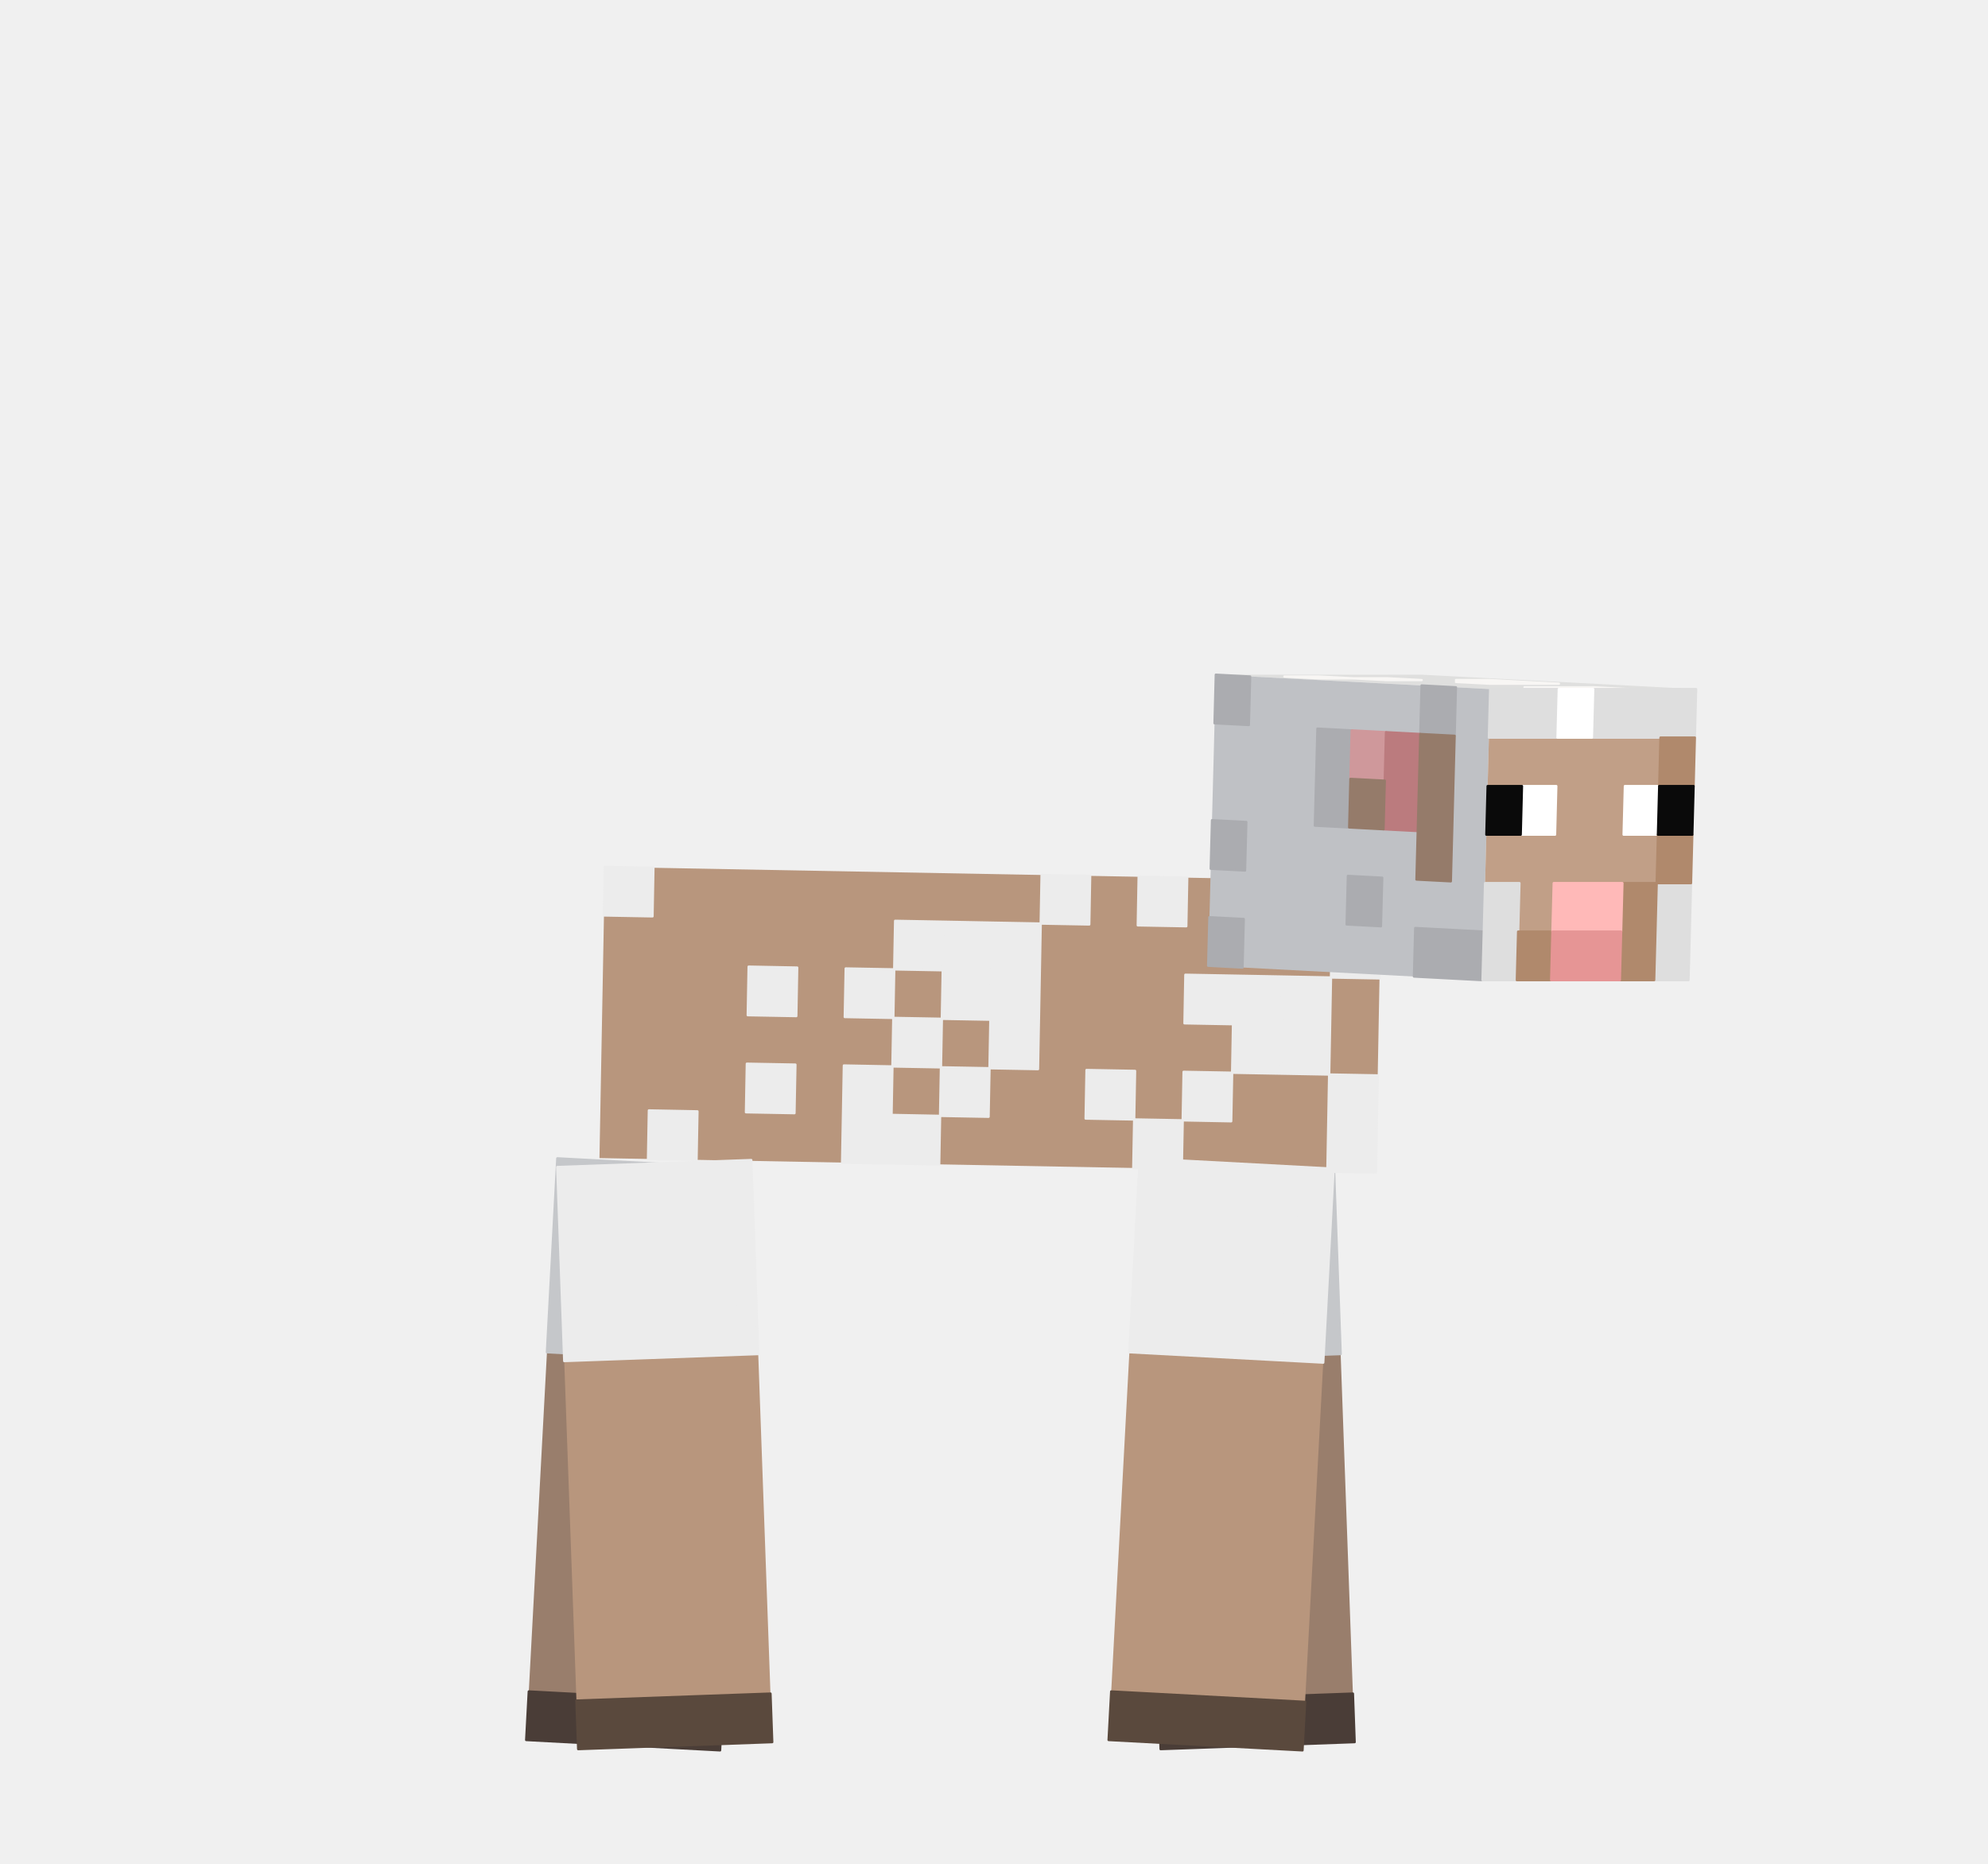
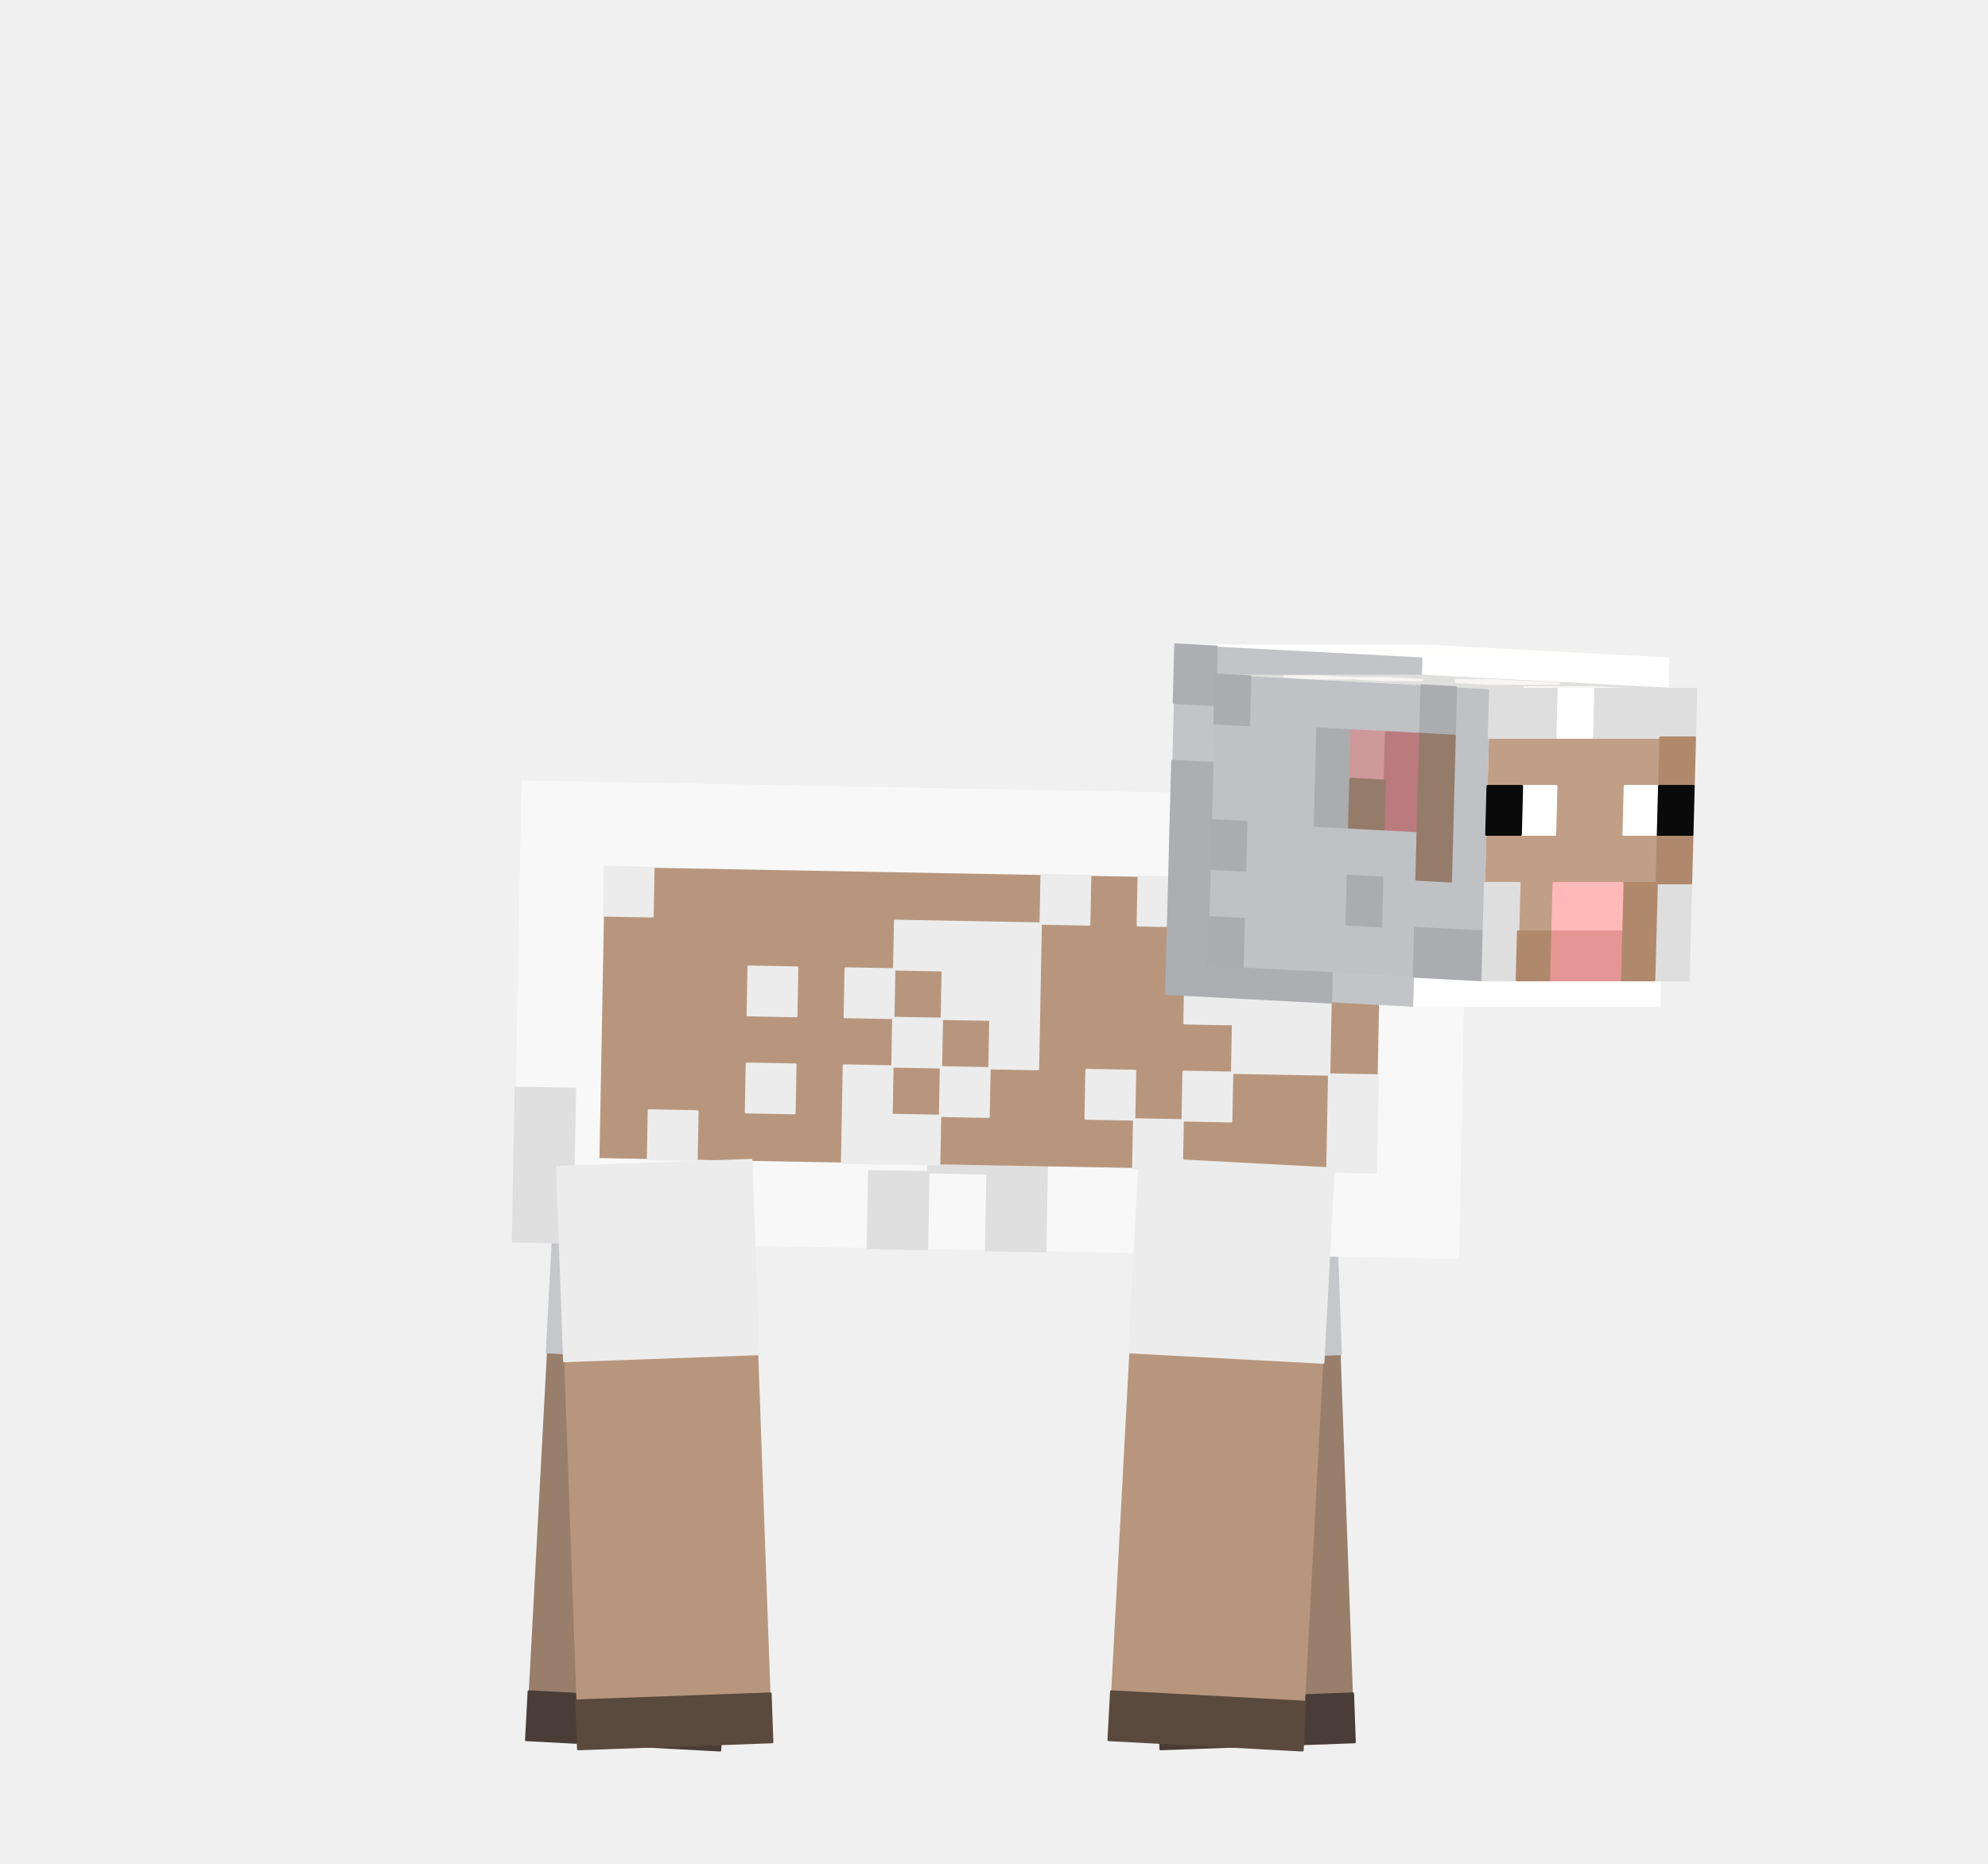
<svg xmlns="http://www.w3.org/2000/svg" viewBox="0 0 512 480" width="512" height="480" role="img" aria-labelledby="idle-5-title">
  <g id="sheep">
    <g id="leg-front-left" aria-label="Front left leg">
      <g class="face" data-face="nx">
        <path fill="#997e6c" d="M293.52 300.56L343.48 298.76L348.88 448.66L298.91 450.46Z" />
        <path fill="#c5c7ca" stroke="#c5c7ca" stroke-width=".6" stroke-linejoin="round" d="M293.52 300.56L343.48 298.76L343.93 311.25L293.97 313.05ZM293.97 313.05L343.93 311.25L344.38 323.74L294.42 325.54ZM294.42 325.54L344.38 323.74L344.83 336.23L294.87 338.03ZM294.87 338.03L344.83 336.23L345.28 348.72L295.32 350.52Z" />
        <path fill="#4a3d37" stroke="#4a3d37" stroke-width=".6" stroke-linejoin="round" d="M298.46 437.97L348.43 436.17L348.88 448.66L298.91 450.46Z" />
      </g>
    </g>
    <g id="leg-hind-left" aria-label="Hind left leg">
      <g class="face" data-face="nx">
        <path fill="#997e6c" d="M143.54 298.32L193.46 300.99L185.45 450.78L135.52 448.11Z" />
        <path fill="#c5c7ca" stroke="#c5c7ca" stroke-width=".6" stroke-linejoin="round" d="M143.54 298.32L193.46 300.99L192.8 313.47L142.87 310.8ZM142.87 310.8L192.8 313.47L192.13 325.96L142.2 323.28ZM142.2 323.28L192.13 325.96L191.46 338.44L141.53 335.77ZM141.53 335.77L191.46 338.44L190.79 350.92L140.86 348.25Z" />
        <path fill="#4a3d37" stroke="#4a3d37" stroke-width=".6" stroke-linejoin="round" d="M136.19 435.62L186.12 438.3L185.45 450.78L135.52 448.11Z" />
      </g>
    </g>
+     <g id="wool-body" aria-label="Wool body">
+       <g class="face" data-face="nx">
+         <path fill="#f8f8f8" d="M378.02 205.51L375.82 324.24L132.11 319.72L134.32 200.99Z" />
+         <path fill="#e0dfdf" stroke="#e0dfdf" stroke-width=".6" stroke-linejoin="round" d="M269.93 282.68L269.2 322.26L253.97 321.98L254.7 282.4ZM254.7 282.4L254.33 302.19L239.1 301.91L239.47 282.12ZM239.1 301.91L238.74 321.69L223.5 321.41L223.87 301.62ZM148.08 280.42L147.35 320L132.11 319.72L132.85 280.14Z" />
+       </g>
+     </g>
    <g id="body" aria-label="Body">
      <g class="face" data-face="nx">
        <path fill="#b8967d" d="M355.75 226.97L354.36 301.96L154.39 298.25L155.78 223.26Z" />
        <path fill="#ececec" stroke="#ececec" stroke-width=".6" stroke-linejoin="round" d="M355.51 239.47L355.28 251.97L342.79 251.74L343.02 239.24ZM354.82 276.96L354.36 301.96L341.86 301.73L342.32 276.73ZM342.79 251.74L342.32 276.73L329.82 276.5L330.29 251.5ZM330.75 226.51L330.52 239.01L318.02 238.77L318.25 226.28ZM330.29 251.5L329.82 276.5L317.33 276.27L317.79 251.27ZM317.79 251.27L317.56 263.77L305.06 263.54L305.29 251.04ZM317.33 276.27L317.09 288.77L304.6 288.53L304.83 276.04ZM305.76 226.04L305.52 238.54L293.03 238.31L293.26 225.81ZM304.6 288.53L304.36 301.03L291.87 300.8L292.1 288.3ZM292.33 275.8L292.1 288.3L279.6 288.07L279.83 275.57ZM280.76 225.58L280.53 238.08L268.03 237.85L268.26 225.35ZM268.03 237.85L267.33 275.34L254.84 275.11L255.53 237.62ZM255.53 237.62L255.07 262.61L242.57 262.38L243.03 237.38ZM254.84 275.11L254.6 287.61L242.11 287.38L242.34 274.88ZM243.03 237.38L242.8 249.88L230.3 249.65L230.54 237.15ZM242.57 262.38L242.34 274.88L229.84 274.65L230.07 262.15ZM242.11 287.38L241.88 299.87L229.38 299.64L229.61 287.14ZM230.3 249.65L230.07 262.15L217.57 261.92L217.81 249.42ZM229.84 274.65L229.38 299.64L216.88 299.41L217.34 274.41ZM205.31 249.19L205.08 261.68L192.58 261.45L192.81 248.95ZM204.85 274.18L204.61 286.68L192.12 286.45L192.35 273.95ZM179.62 286.22L179.39 298.71L166.89 298.48L167.12 285.98ZM168.28 223.5L168.05 235.99L155.55 235.76L155.78 223.26Z" />
+       </g>
+     </g>
+     <g id="wool-head" aria-label="Wool head">
+       <g class="face" data-face="top">
+         <path fill="#fffffe" d="M302.72 165.99L366.36 165.99L429.96 169.33L366.32 169.33Z" />
+       </g>
+       <g class="face" data-face="front">
+         <path fill="#ffffff" d="M366.32 169.33L429.96 169.33L427.6 259.27L363.96 259.27Z" />
+       </g>
+       <g class="face" data-face="nx">
+         <path fill="#c2c4c7" d="M302.72 165.99L366.32 169.33L363.96 259.27L300.36 255.93Z" />
+         <path fill="#acaeb2" stroke="#acaeb2" stroke-width=".6" stroke-linejoin="round" d="M302.72 165.99L313.32 166.55L312.93 181.54L302.33 180.98ZM301.94 195.97L312.54 196.53L312.14 211.52L301.54 210.96ZM301.54 210.96L312.14 211.52L311.75 226.51L301.15 225.95ZM301.15 225.95L311.75 226.51L311.36 241.5L300.76 240.94ZM300.76 240.94L343.15 243.16L342.76 258.15L300.36 255.93Z" />
      </g>
    </g>
    <g id="head" aria-label="Head">
      <g class="face" data-face="top">
        <path fill="#dfdfde" d="M313.13 173.76L366.16 173.76L436.82 177.47L383.79 177.47Z" />
        <path fill="#f8f6f4" stroke="#f8f6f4" stroke-width=".6" stroke-linejoin="round" d="M330.8 174.23L339.64 174.23L348.47 174.69L339.63 174.69ZM348.47 174.69L357.31 174.69L366.14 175.15L357.3 175.15ZM374.98 175.15L383.82 175.15L392.65 175.62L383.82 175.62ZM374.98 175.62L392.65 175.62L401.49 176.08L383.81 176.08ZM392.64 177.01L410.31 177.01L419.15 177.47L401.47 177.47Z" />
      </g>
      <g class="face" data-face="nx">
        <path fill="#bfc1c5" d="M313.13 173.76L383.79 177.47L381.82 252.42L311.16 248.71Z" />
        <path fill="#abacb0" stroke="#abacb0" stroke-width=".6" stroke-linejoin="round" d="M313.13 173.76L321.96 174.23L321.63 186.72L312.8 186.26ZM366.13 176.54L374.96 177.01L374.63 189.5L365.8 189.04ZM339.3 187.65L348.13 188.11L347.8 200.6L338.97 200.14ZM338.97 200.14L347.8 200.6L347.48 213.09L338.64 212.63ZM312.15 211.24L320.98 211.7L320.65 224.19L311.82 223.73ZM347.15 225.58L355.98 226.05L355.65 238.54L346.82 238.07ZM311.49 236.22L320.32 236.68L320 249.18L311.16 248.71ZM364.49 239L382.15 239.93L381.82 252.42L364.16 251.49Z" />
        <path fill="#cf989b" stroke="#cf989b" stroke-width=".6" stroke-linejoin="round" d="M348.13 188.11L356.96 188.57L356.64 201.06L347.8 200.6Z" />
        <path fill="#bb7b7e" stroke="#bb7b7e" stroke-width=".6" stroke-linejoin="round" d="M356.96 188.57L365.8 189.04L365.47 201.53L356.64 201.06ZM356.64 201.06L365.47 201.53L365.14 214.02L356.31 213.56Z" />
        <path fill="#957b6a" stroke="#957b6a" stroke-width=".6" stroke-linejoin="round" d="M365.8 189.04L374.63 189.5L374.3 201.99L365.47 201.53ZM347.8 200.6L356.64 201.06L356.31 213.56L347.48 213.09ZM365.47 201.53L374.3 201.99L373.98 214.48L365.14 214.02ZM365.14 214.02L373.98 214.48L373.65 226.97L364.81 226.51Z" />
      </g>
      <g class="face" data-face="front">
        <path fill="#c19f87" d="M383.79 177.47L436.82 177.47L434.86 252.42L381.82 252.42Z" />
        <path fill="#dedede" stroke="#dedede" stroke-width=".6" stroke-linejoin="round" d="M383.79 177.47L401.47 177.47L401.14 189.96L383.46 189.96ZM410.31 177.47L436.82 177.47L436.5 189.96L409.98 189.96ZM382.48 227.44L391.32 227.44L390.99 239.93L382.15 239.93ZM426.67 227.44L435.51 227.44L435.19 239.93L426.35 239.93ZM382.15 239.93L390.99 239.93L390.66 252.42L381.82 252.42ZM426.35 239.93L435.19 239.93L434.86 252.42L426.02 252.42Z" />
        <path fill="#ffffff" stroke="#ffffff" stroke-width=".6" stroke-linejoin="round" d="M401.47 177.47L410.31 177.47L409.98 189.96L401.14 189.96ZM391.97 202.45L400.81 202.45L400.49 214.95L391.65 214.95ZM418.49 202.45L427.33 202.45L427 214.95L418.16 214.95Z" />
        <path fill="#b0896c" stroke="#b0896c" stroke-width=".6" stroke-linejoin="round" d="M427.66 189.96L436.5 189.96L436.17 202.45L427.33 202.45ZM427 214.95L435.84 214.95L435.51 227.44L426.67 227.44ZM417.84 227.44L426.67 227.44L426.35 239.93L417.51 239.93ZM390.99 239.93L399.83 239.93L399.5 252.42L390.66 252.42ZM417.51 239.93L426.35 239.93L426.02 252.42L417.18 252.42Z" />
        <path fill="#0a0a0a" stroke="#0a0a0a" stroke-width=".6" stroke-linejoin="round" d="M383.14 202.45L391.97 202.45L391.65 214.95L382.81 214.95ZM427.33 202.45L436.17 202.45L435.84 214.95L427 214.95Z" />
        <path fill="#ffb9b8" stroke="#ffb9b8" stroke-width=".6" stroke-linejoin="round" d="M400.16 227.44L417.84 227.44L417.51 239.93L399.83 239.93Z" />
        <path fill="#e69595" stroke="#e69595" stroke-width=".6" stroke-linejoin="round" d="M399.83 239.93L417.51 239.93L417.18 252.42L399.5 252.42Z" />
      </g>
    </g>
    <g id="leg-front-right" aria-label="Front right leg">
      <g class="face" data-face="nx">
        <path fill="#b8967d" d="M293.54 298.32L343.46 300.99L335.45 450.78L285.52 448.11Z" />
        <path fill="#ececec" stroke="#ececec" stroke-width=".6" stroke-linejoin="round" d="M293.54 298.32L343.46 300.99L342.8 313.47L292.87 310.8ZM292.87 310.8L342.8 313.47L342.13 325.96L292.2 323.28ZM292.2 323.28L342.13 325.96L341.46 338.44L291.53 335.77ZM291.53 335.77L341.46 338.44L340.79 350.92L290.86 348.25Z" />
        <path fill="#5a493d" stroke="#5a493d" stroke-width=".6" stroke-linejoin="round" d="M286.19 435.62L336.12 438.3L335.45 450.78L285.52 448.11Z" />
      </g>
    </g>
    <g id="leg-hind-right" aria-label="Hind right leg">
      <g class="face" data-face="nx">
        <path fill="#b8967d" d="M143.52 300.56L193.48 298.76L198.88 448.66L148.91 450.46Z" />
        <path fill="#ececec" stroke="#ececec" stroke-width=".6" stroke-linejoin="round" d="M143.52 300.56L193.48 298.76L193.93 311.25L143.97 313.05ZM143.97 313.05L193.93 311.25L194.38 323.74L144.42 325.54ZM144.42 325.54L194.38 323.74L194.83 336.23L144.87 338.03ZM144.87 338.03L194.83 336.23L195.28 348.72L145.32 350.52Z" />
        <path fill="#5a493d" stroke="#5a493d" stroke-width=".6" stroke-linejoin="round" d="M148.46 437.97L198.43 436.17L198.88 448.66L148.91 450.46Z" />
      </g>
    </g>
  </g>
</svg>
